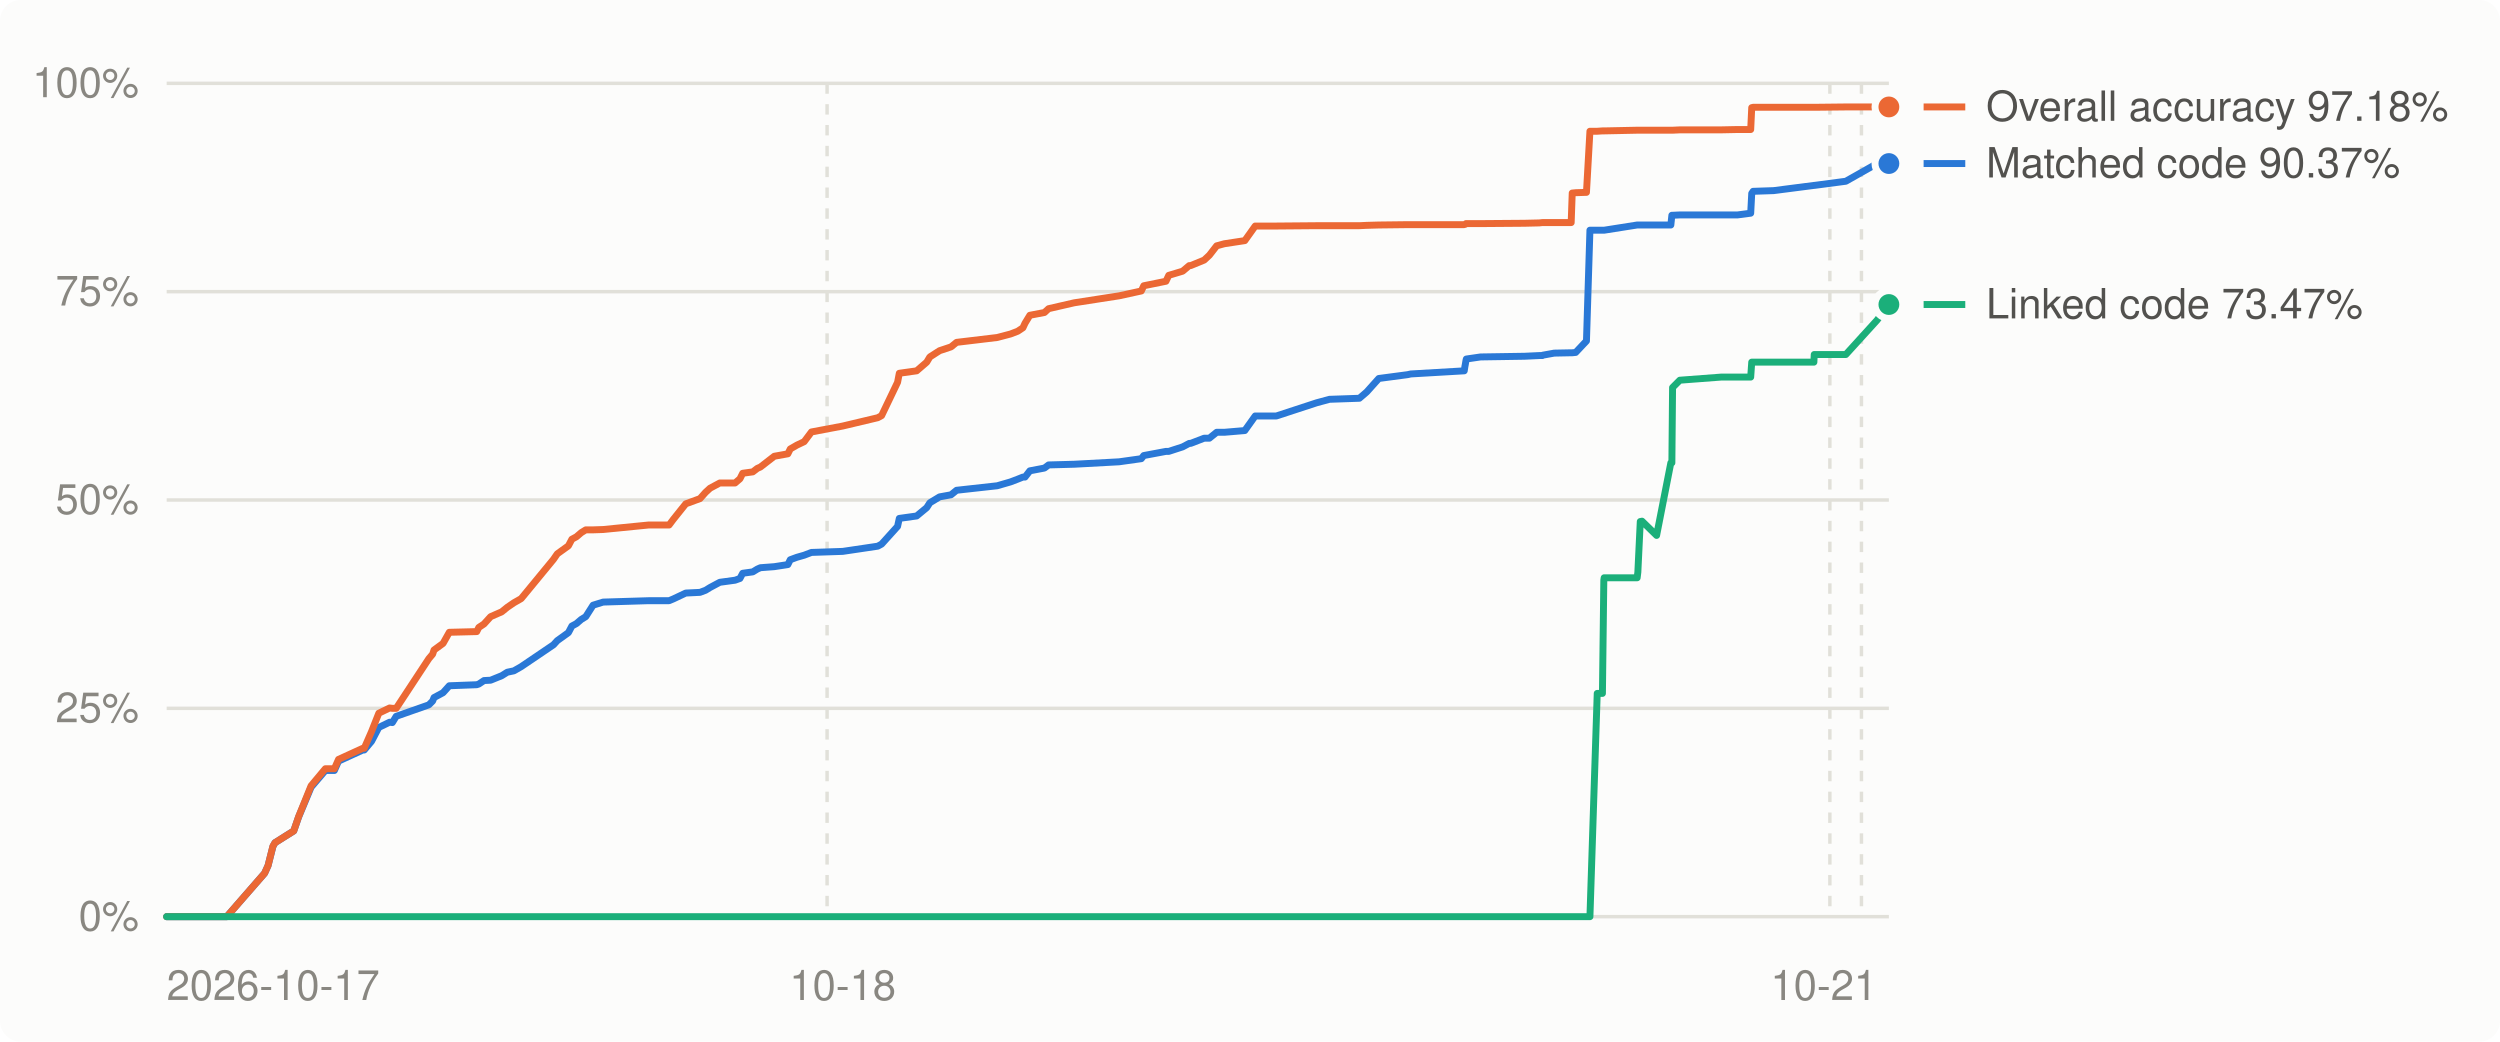
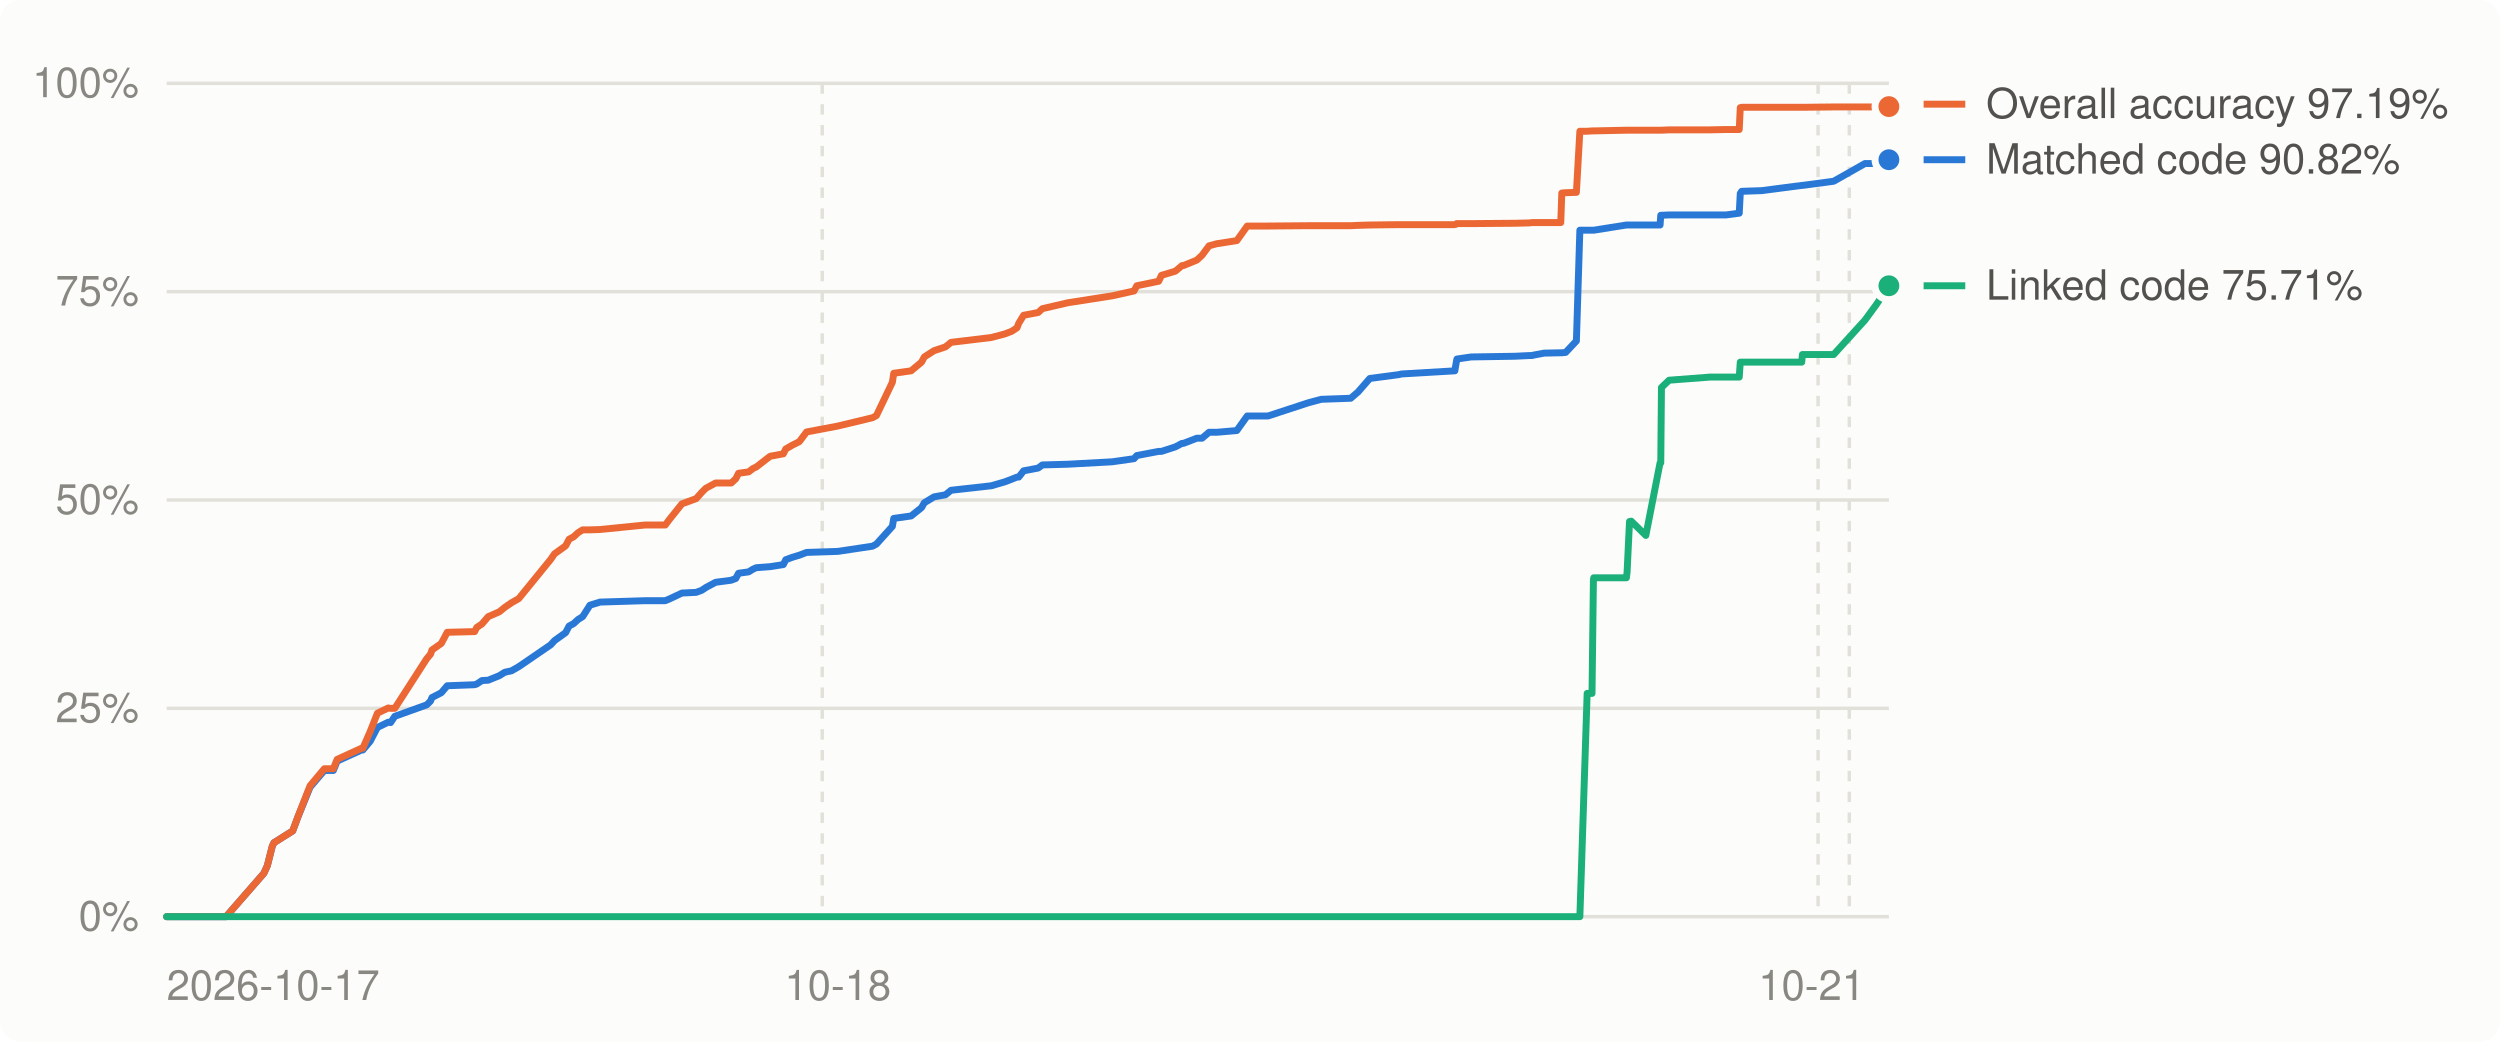
<svg xmlns="http://www.w3.org/2000/svg" viewBox="0 0 720 300" width="720" height="300" role="img" aria-label="Decompilation progress over time">
  <style>
.bg{fill:#fcfcfb}.grid{stroke:#e1e0d9}.muted{fill:#898781}.lbl{fill:#52514e}.ln0{stroke:#2a78d6}.dot0{fill:#2a78d6;stroke:#fcfcfb}.ln1{stroke:#eb6834}.dot1{fill:#eb6834;stroke:#fcfcfb}.ln2{stroke:#1baf7a}.dot2{fill:#1baf7a;stroke:#fcfcfb}
@media (prefers-color-scheme: dark){.bg{fill:#1a1a19}.grid{stroke:#2c2c2a}.muted{fill:#898781}.lbl{fill:#c3c2b7}.ln0{stroke:#3987e5}.dot0{fill:#3987e5;stroke:#1a1a19}.ln1{stroke:#d95926}.dot1{fill:#d95926;stroke:#1a1a19}.ln2{stroke:#199e70}.dot2{fill:#199e70;stroke:#1a1a19}}
text{font:12px -apple-system,BlinkMacSystemFont,'Segoe UI',Helvetica,Arial,sans-serif}
</style>
  <rect class="bg" width="720" height="300" rx="6" />
  <line x1="48" x2="544" y1="264.0" y2="264.0" class="grid" stroke-width="1" />
  <text x="40" y="268.0" class="muted" text-anchor="end">0%</text>
  <line x1="48" x2="544" y1="204.0" y2="204.0" class="grid" stroke-width="1" />
  <text x="40" y="208.0" class="muted" text-anchor="end">25%</text>
  <line x1="48" x2="544" y1="144.0" y2="144.0" class="grid" stroke-width="1" />
  <text x="40" y="148.0" class="muted" text-anchor="end">50%</text>
  <line x1="48" x2="544" y1="84.0" y2="84.0" class="grid" stroke-width="1" />
  <text x="40" y="88.0" class="muted" text-anchor="end">75%</text>
  <line x1="48" x2="544" y1="24.0" y2="24.0" class="grid" stroke-width="1" />
  <text x="40" y="28.0" class="muted" text-anchor="end">100%</text>
-   <line x1="238.2" x2="238.2" y1="24" y2="264" class="grid" stroke-width="1" stroke-dasharray="3 3" />
-   <line x1="527.0" x2="527.0" y1="24" y2="264" class="grid" stroke-width="1" stroke-dasharray="3 3" />
-   <line x1="536.1" x2="536.1" y1="24" y2="264" class="grid" stroke-width="1" stroke-dasharray="3 3" />
+   <line x1="236.8" x2="236.8" y1="24" y2="264" class="grid" stroke-width="1" stroke-dasharray="3 3" />
+   <line x1="523.6" x2="523.6" y1="24" y2="264" class="grid" stroke-width="1" stroke-dasharray="3 3" />
+   <line x1="532.6" x2="532.6" y1="24" y2="264" class="grid" stroke-width="1" stroke-dasharray="3 3" />
  <text class="muted" x="48.0" y="288" text-anchor="start">2026-10-17</text>
-   <text class="muted" x="242.7" y="288" text-anchor="middle">10-18</text>
-   <text class="muted" x="540.6" y="288" text-anchor="end">10-21</text>
-   <polyline points="48.0,264.0 65.3,264.0 76.2,251.5 77.2,249.3 78.6,243.8 79.2,242.7 84.6,239.3 86.0,235.3 89.6,226.7 93.7,221.9 96.3,221.9 97.5,219.2 104.5,216.0 104.9,216.0 107.0,213.5 109.1,209.5 112.2,208.0 113.0,208.1 114.1,206.3 123.5,203.0 124.6,201.9 125.0,200.9 127.6,199.5 129.4,197.5 137.3,197.2 137.9,197.0 139.4,196.0 141.3,195.9 144.5,194.6 146.1,193.6 148.0,193.2 150.1,192.0 159.4,185.7 160.5,184.5 163.7,182.2 164.7,180.3 166.0,179.6 167.4,178.4 168.7,177.6 170.8,174.3 173.7,173.4 186.8,173.0 192.7,173.0 193.9,172.5 197.5,170.8 201.6,170.6 203.2,170.0 204.5,169.2 207.3,167.7 211.7,167.1 213.1,166.6 213.9,165.1 216.8,164.7 218.1,163.9 219.0,163.5 223.0,163.2 226.9,162.6 227.6,161.2 229.5,160.5 231.6,159.9 233.7,159.1 242.7,158.8 252.8,157.3 253.9,156.7 258.5,151.6 259.0,149.3 264.0,148.6 266.9,146.2 267.8,144.8 270.6,143.1 273.9,142.5 275.5,141.2 287.2,139.9 291.0,138.8 293.1,138.0 294.6,137.4 295.2,137.4 296.6,135.6 300.8,134.8 302.0,133.9 309.4,133.7 322.3,133.0 328.7,132.1 329.4,131.2 335.8,130.0 336.6,130.0 340.6,128.7 342.5,127.7 342.9,127.7 346.8,126.2 348.3,126.2 350.4,124.5 352.6,124.5 358.5,124.0 361.5,119.8 367.6,119.8 379.2,116.0 382.9,115.0 391.5,114.7 393.6,112.9 397.1,109.0 405.4,107.9 406.3,107.7 421.7,106.8 421.9,105.5 422.0,105.0 422.2,103.8 422.3,103.4 426.4,102.8 439.1,102.6 443.3,102.4 444.2,102.4 444.3,102.3 447.6,101.7 452.5,101.6 452.8,101.6 453.8,101.5 456.9,98.2 457.9,66.3 460.0,66.3 461.5,66.3 461.9,66.3 462.0,66.3 471.5,64.8 471.7,64.8 472.4,64.8 472.9,64.8 477.1,64.8 481.2,64.8 481.5,62.0 481.7,62.0 483.8,61.9 495.7,61.9 500.4,61.9 504.2,61.4 504.5,55.7 504.9,55.1 510.8,54.9 522.4,53.4 522.5,53.4 531.6,52.2 540.6,47.1 544.0,47.1" fill="none" class="ln0" stroke-width="2" stroke-linejoin="round" stroke-linecap="round" />
-   <polyline points="48.0,264.0 65.3,264.0 76.2,251.5 77.2,249.3 78.6,243.7 79.2,242.7 84.6,239.3 86.0,235.2 89.6,226.3 93.7,221.4 96.3,221.4 97.5,218.7 104.5,215.5 104.9,215.5 107.0,210.7 109.1,205.4 112.2,203.9 113.0,204.0 114.1,204.0 123.5,189.7 124.6,188.4 125.0,187.2 127.6,185.3 129.4,182.1 137.3,181.9 137.9,180.7 139.4,179.7 141.3,177.6 144.5,176.2 146.1,174.9 148.0,173.6 150.1,172.4 159.4,161.1 160.5,159.5 163.7,157.2 164.7,155.3 166.0,154.6 167.4,153.4 168.7,152.6 170.8,152.6 173.7,152.5 186.8,151.2 192.7,151.2 193.9,149.6 197.5,145.1 201.6,143.6 203.2,141.8 204.5,140.6 207.3,139.1 211.7,139.1 213.1,137.9 213.9,136.3 216.8,135.9 218.1,134.9 219.0,134.5 223.0,131.4 226.9,130.7 227.6,129.3 229.5,128.2 231.6,127.2 233.7,124.4 242.7,122.7 252.8,120.3 253.9,119.7 258.5,110.1 259.0,107.5 264.0,106.8 266.9,104.3 267.8,102.8 270.6,101.0 273.9,99.9 275.5,98.6 287.2,97.2 291.0,96.2 293.1,95.4 294.6,94.4 295.2,93.1 296.6,90.8 300.8,90.0 302.0,88.9 309.4,87.2 322.3,85.2 328.7,83.8 329.4,82.3 335.8,81.0 336.6,79.3 340.6,78.1 342.5,76.5 342.9,76.5 346.8,74.9 348.3,73.5 350.4,70.8 352.6,70.2 358.5,69.3 361.5,65.1 367.6,65.1 379.2,65.0 382.9,65.0 391.5,65.0 393.6,64.9 397.1,64.8 405.4,64.7 406.3,64.7 421.7,64.7 421.9,64.6 422.0,64.6 422.2,64.4 422.3,64.4 426.4,64.4 439.1,64.3 443.3,64.2 444.2,64.1 444.3,64.1 447.6,64.1 452.5,64.1 452.8,55.6 453.8,55.5 456.9,55.4 457.9,37.8 460.0,37.8 461.5,37.7 461.9,37.7 462.0,37.7 471.5,37.5 471.7,37.5 472.4,37.5 472.9,37.5 477.1,37.5 481.2,37.5 481.5,37.5 481.7,37.5 483.8,37.4 495.7,37.4 500.4,37.3 504.2,37.3 504.5,31.0 504.9,30.9 510.8,30.9 522.4,30.9 522.5,30.9 531.6,30.8 540.6,30.8 544.0,30.8" fill="none" class="ln1" stroke-width="2" stroke-linejoin="round" stroke-linecap="round" />
-   <polyline points="48.0,264.0 65.3,264.0 76.2,264.0 77.2,264.0 78.6,264.0 79.2,264.0 84.6,264.0 86.0,264.0 89.6,264.0 93.7,264.0 96.3,264.0 97.5,264.0 104.5,264.0 104.9,264.0 107.0,264.0 109.1,264.0 112.2,264.0 113.0,264.0 114.1,264.0 123.5,264.0 124.6,264.0 125.0,264.0 127.6,264.0 129.4,264.0 137.3,264.0 137.9,264.0 139.4,264.0 141.3,264.0 144.5,264.0 146.1,264.0 148.0,264.0 150.1,264.0 159.4,264.0 160.5,264.0 163.7,264.0 164.7,264.0 166.0,264.0 167.4,264.0 168.7,264.0 170.8,264.0 173.7,264.0 186.8,264.0 192.7,264.0 193.9,264.0 197.5,264.0 201.6,264.0 203.2,264.0 204.5,264.0 207.3,264.0 211.7,264.0 213.1,264.0 213.9,264.0 216.8,264.0 218.1,264.0 219.0,264.0 223.0,264.0 226.9,264.0 227.6,264.0 229.5,264.0 231.6,264.0 233.7,264.0 242.7,264.0 252.8,264.0 253.9,264.0 258.5,264.0 259.0,264.0 264.0,264.0 266.9,264.0 267.8,264.0 270.6,264.0 273.9,264.0 275.5,264.0 287.2,264.0 291.0,264.0 293.1,264.0 294.6,264.0 295.2,264.0 296.6,264.0 300.8,264.0 302.0,264.0 309.4,264.0 322.3,264.0 328.7,264.0 329.4,264.0 335.8,264.0 336.6,264.0 340.6,264.0 342.5,264.0 342.9,264.0 346.8,264.0 348.3,264.0 350.4,264.0 352.6,264.0 358.5,264.0 361.5,264.0 367.6,264.0 379.2,264.0 382.9,264.0 391.5,264.0 393.6,264.0 397.1,264.0 405.4,264.0 406.3,264.0 421.7,264.0 421.9,264.0 422.0,264.0 422.2,264.0 422.3,264.0 426.4,264.0 439.1,264.0 443.3,264.0 444.2,264.0 444.3,264.0 447.6,264.0 452.5,264.0 452.8,264.0 453.8,264.0 456.9,264.0 457.9,264.0 460.0,199.7 461.5,199.7 461.9,167.1 462.0,166.4 471.5,166.4 471.7,164.8 472.4,150.2 472.9,150.1 477.1,154.2 481.2,133.3 481.5,133.3 481.7,111.6 483.8,109.5 495.7,108.6 500.4,108.6 504.2,108.6 504.5,104.3 504.9,104.3 510.8,104.3 522.4,104.3 522.5,102.1 531.6,102.1 540.6,92.2 544.0,87.7" fill="none" class="ln2" stroke-width="2" stroke-linejoin="round" stroke-linecap="round" />
-   <circle cx="544.0" cy="47.1" r="4" class="dot0" stroke-width="2" />
-   <circle cx="544.0" cy="30.8" r="4" class="dot1" stroke-width="2" />
-   <circle cx="544.0" cy="87.7" r="4" class="dot2" stroke-width="2" />
-   <line x1="554" x2="566" y1="87.7" y2="87.7" class="ln2" stroke-width="2" />
-   <text class="lbl" x="572" y="91.7">Linked code 73.47%</text>
-   <line x1="554" x2="566" y1="47.1" y2="47.1" class="ln0" stroke-width="2" />
-   <text class="lbl" x="572" y="51.1">Matched code 90.37%</text>
-   <line x1="554" x2="566" y1="30.8" y2="30.8" class="ln1" stroke-width="2" />
-   <text class="lbl" x="572" y="34.8">Overall accuracy 97.18%</text>
+   <text class="muted" x="241.3" y="288" text-anchor="middle">10-18</text>
+   <text class="muted" x="537.1" y="288" text-anchor="end">10-21</text>
+   <polyline points="48.0,264.0 65.1,264.0 76.0,251.5 77.0,249.3 78.4,243.8 78.9,242.7 84.3,239.3 85.8,235.3 89.3,226.7 93.4,221.9 96.0,221.9 97.1,219.2 104.1,216.0 104.5,216.0 106.6,213.5 108.7,209.5 111.8,208.0 112.5,208.1 113.7,206.3 122.9,203.0 124.0,201.9 124.4,200.9 127.1,199.5 128.8,197.5 136.7,197.2 137.3,197.0 138.8,196.0 140.6,195.9 143.8,194.6 145.4,193.6 147.3,193.2 149.4,192.0 158.6,185.7 159.7,184.5 162.9,182.2 163.9,180.3 165.2,179.6 166.5,178.4 167.8,177.6 169.9,174.3 172.8,173.4 185.8,173.0 191.6,173.0 192.8,172.5 196.4,170.8 200.5,170.6 202.1,170.0 203.3,169.2 206.1,167.7 210.6,167.1 211.9,166.6 212.7,165.1 215.6,164.7 216.9,163.9 217.8,163.5 221.8,163.2 225.6,162.6 226.3,161.2 228.2,160.5 230.2,159.9 232.3,159.1 241.3,158.8 251.3,157.3 252.4,156.7 257.0,151.6 257.4,149.3 262.4,148.6 265.4,146.2 266.2,144.8 269.0,143.1 272.3,142.5 273.9,141.2 285.5,139.9 289.3,138.8 291.4,138.0 292.9,137.4 293.4,137.4 294.8,135.6 299.0,134.8 300.2,133.9 307.5,133.7 320.3,133.0 326.6,132.1 327.4,131.2 333.7,130.0 334.5,130.0 338.5,128.7 340.4,127.7 340.8,127.7 344.7,126.2 346.2,126.2 348.2,124.5 350.4,124.5 356.2,124.0 359.2,119.8 365.2,119.8 376.8,116.0 380.5,115.0 389.0,114.7 391.1,112.9 394.5,109.0 402.8,107.9 403.7,107.7 419.0,106.8 419.2,105.5 419.3,105.0 419.5,103.8 419.6,103.4 423.7,102.8 436.3,102.6 440.4,102.4 441.3,102.4 441.5,102.3 444.7,101.7 449.5,101.6 449.8,101.6 450.9,101.5 454.0,98.2 455.0,66.3 457.1,66.3 458.5,66.3 458.9,66.3 459.0,66.3 468.4,64.8 468.6,64.8 469.3,64.8 469.8,64.8 474.0,64.8 478.1,64.8 478.3,62.0 478.5,62.0 480.7,61.9 492.5,61.9 497.1,61.9 500.9,61.4 501.2,55.7 501.6,55.1 507.4,54.9 518.9,53.4 519.1,53.4 528.1,52.2 537.1,47.1 540.4,47.1 544.0,46.0" fill="none" class="ln0" stroke-width="2" stroke-linejoin="round" stroke-linecap="round" />
+   <polyline points="48.0,264.0 65.1,264.0 76.0,251.5 77.0,249.3 78.4,243.7 78.9,242.7 84.3,239.3 85.8,235.2 89.3,226.3 93.4,221.4 96.0,221.4 97.1,218.7 104.1,215.5 104.5,215.5 106.6,210.7 108.7,205.4 111.8,203.9 112.5,204.0 113.7,204.0 122.9,189.7 124.0,188.4 124.4,187.2 127.1,185.3 128.8,182.1 136.7,181.9 137.3,180.7 138.8,179.7 140.6,177.6 143.8,176.2 145.4,174.9 147.3,173.6 149.4,172.4 158.6,161.1 159.7,159.5 162.9,157.2 163.9,155.3 165.2,154.6 166.5,153.4 167.8,152.6 169.9,152.6 172.8,152.5 185.8,151.2 191.6,151.2 192.8,149.6 196.4,145.1 200.5,143.6 202.1,141.8 203.3,140.6 206.1,139.1 210.6,139.1 211.9,137.9 212.7,136.3 215.6,135.9 216.9,134.9 217.8,134.5 221.8,131.4 225.6,130.7 226.3,129.3 228.2,128.2 230.2,127.2 232.3,124.4 241.3,122.7 251.3,120.3 252.4,119.7 257.0,110.1 257.4,107.5 262.4,106.8 265.4,104.3 266.2,102.8 269.0,101.0 272.3,99.9 273.9,98.6 285.5,97.2 289.3,96.2 291.4,95.4 292.9,94.4 293.4,93.1 294.8,90.8 299.0,90.0 300.2,88.9 307.5,87.2 320.3,85.2 326.6,83.8 327.4,82.3 333.7,81.0 334.5,79.3 338.5,78.1 340.4,76.5 340.8,76.5 344.7,74.9 346.2,73.5 348.2,70.8 350.4,70.2 356.2,69.3 359.2,65.1 365.2,65.1 376.8,65.0 380.5,65.0 389.0,65.0 391.1,64.9 394.5,64.8 402.8,64.7 403.7,64.7 419.0,64.7 419.2,64.6 419.3,64.6 419.5,64.4 419.6,64.4 423.7,64.4 436.3,64.3 440.4,64.2 441.3,64.1 441.5,64.1 444.7,64.1 449.5,64.1 449.8,55.6 450.9,55.5 454.0,55.4 455.0,37.8 457.1,37.8 458.5,37.7 458.9,37.7 459.0,37.7 468.4,37.5 468.6,37.5 469.3,37.5 469.8,37.5 474.0,37.5 478.1,37.5 478.3,37.5 478.5,37.5 480.7,37.4 492.5,37.4 497.1,37.3 500.9,37.3 501.2,31.0 501.6,30.9 507.4,30.9 518.9,30.9 519.1,30.9 528.1,30.8 537.1,30.8 540.4,30.8 544.0,30.7" fill="none" class="ln1" stroke-width="2" stroke-linejoin="round" stroke-linecap="round" />
+   <polyline points="48.0,264.0 65.1,264.0 76.0,264.0 77.0,264.0 78.4,264.0 78.9,264.0 84.3,264.0 85.8,264.0 89.3,264.0 93.4,264.0 96.0,264.0 97.1,264.0 104.1,264.0 104.5,264.0 106.6,264.0 108.7,264.0 111.8,264.0 112.5,264.0 113.7,264.0 122.9,264.0 124.0,264.0 124.4,264.0 127.1,264.0 128.8,264.0 136.7,264.0 137.3,264.0 138.8,264.0 140.6,264.0 143.8,264.0 145.4,264.0 147.3,264.0 149.4,264.0 158.6,264.0 159.7,264.0 162.9,264.0 163.9,264.0 165.2,264.0 166.5,264.0 167.8,264.0 169.9,264.0 172.8,264.0 185.8,264.0 191.6,264.0 192.8,264.0 196.4,264.0 200.5,264.0 202.1,264.0 203.3,264.0 206.1,264.0 210.6,264.0 211.9,264.0 212.7,264.0 215.6,264.0 216.9,264.0 217.8,264.0 221.8,264.0 225.6,264.0 226.3,264.0 228.2,264.0 230.2,264.0 232.3,264.0 241.3,264.0 251.3,264.0 252.4,264.0 257.0,264.0 257.4,264.0 262.4,264.0 265.4,264.0 266.2,264.0 269.0,264.0 272.3,264.0 273.9,264.0 285.5,264.0 289.3,264.0 291.4,264.0 292.9,264.0 293.4,264.0 294.8,264.0 299.0,264.0 300.2,264.0 307.5,264.0 320.3,264.0 326.6,264.0 327.4,264.0 333.7,264.0 334.5,264.0 338.5,264.0 340.4,264.0 340.8,264.0 344.7,264.0 346.2,264.0 348.2,264.0 350.4,264.0 356.2,264.0 359.2,264.0 365.2,264.0 376.8,264.0 380.5,264.0 389.0,264.0 391.1,264.0 394.5,264.0 402.8,264.0 403.7,264.0 419.0,264.0 419.2,264.0 419.3,264.0 419.5,264.0 419.6,264.0 423.7,264.0 436.3,264.0 440.4,264.0 441.3,264.0 441.5,264.0 444.7,264.0 449.5,264.0 449.8,264.0 450.9,264.0 454.0,264.0 455.0,264.0 457.1,199.7 458.5,199.7 458.9,167.1 459.0,166.4 468.4,166.4 468.6,164.8 469.3,150.2 469.8,150.1 474.0,154.2 478.1,133.3 478.3,133.3 478.5,111.6 480.7,109.5 492.5,108.6 497.1,108.6 500.9,108.6 501.2,104.3 501.6,104.3 507.4,104.3 518.9,104.3 519.1,102.1 528.1,102.1 537.1,92.2 540.4,87.7 544.0,82.3" fill="none" class="ln2" stroke-width="2" stroke-linejoin="round" stroke-linecap="round" />
+   <circle cx="544.0" cy="46.0" r="4" class="dot0" stroke-width="2" />
+   <circle cx="544.0" cy="30.7" r="4" class="dot1" stroke-width="2" />
+   <circle cx="544.0" cy="82.3" r="4" class="dot2" stroke-width="2" />
+   <line x1="554" x2="566" y1="82.3" y2="82.3" class="ln2" stroke-width="2" />
+   <text class="lbl" x="572" y="86.3">Linked code 75.71%</text>
+   <line x1="554" x2="566" y1="46.0" y2="46.0" class="ln0" stroke-width="2" />
+   <text class="lbl" x="572" y="50.0">Matched code 90.82%</text>
+   <line x1="554" x2="566" y1="30.0" y2="30.0" class="ln1" stroke-width="2" />
+   <text class="lbl" x="572" y="34.0">Overall accuracy 97.19%</text>
</svg>
